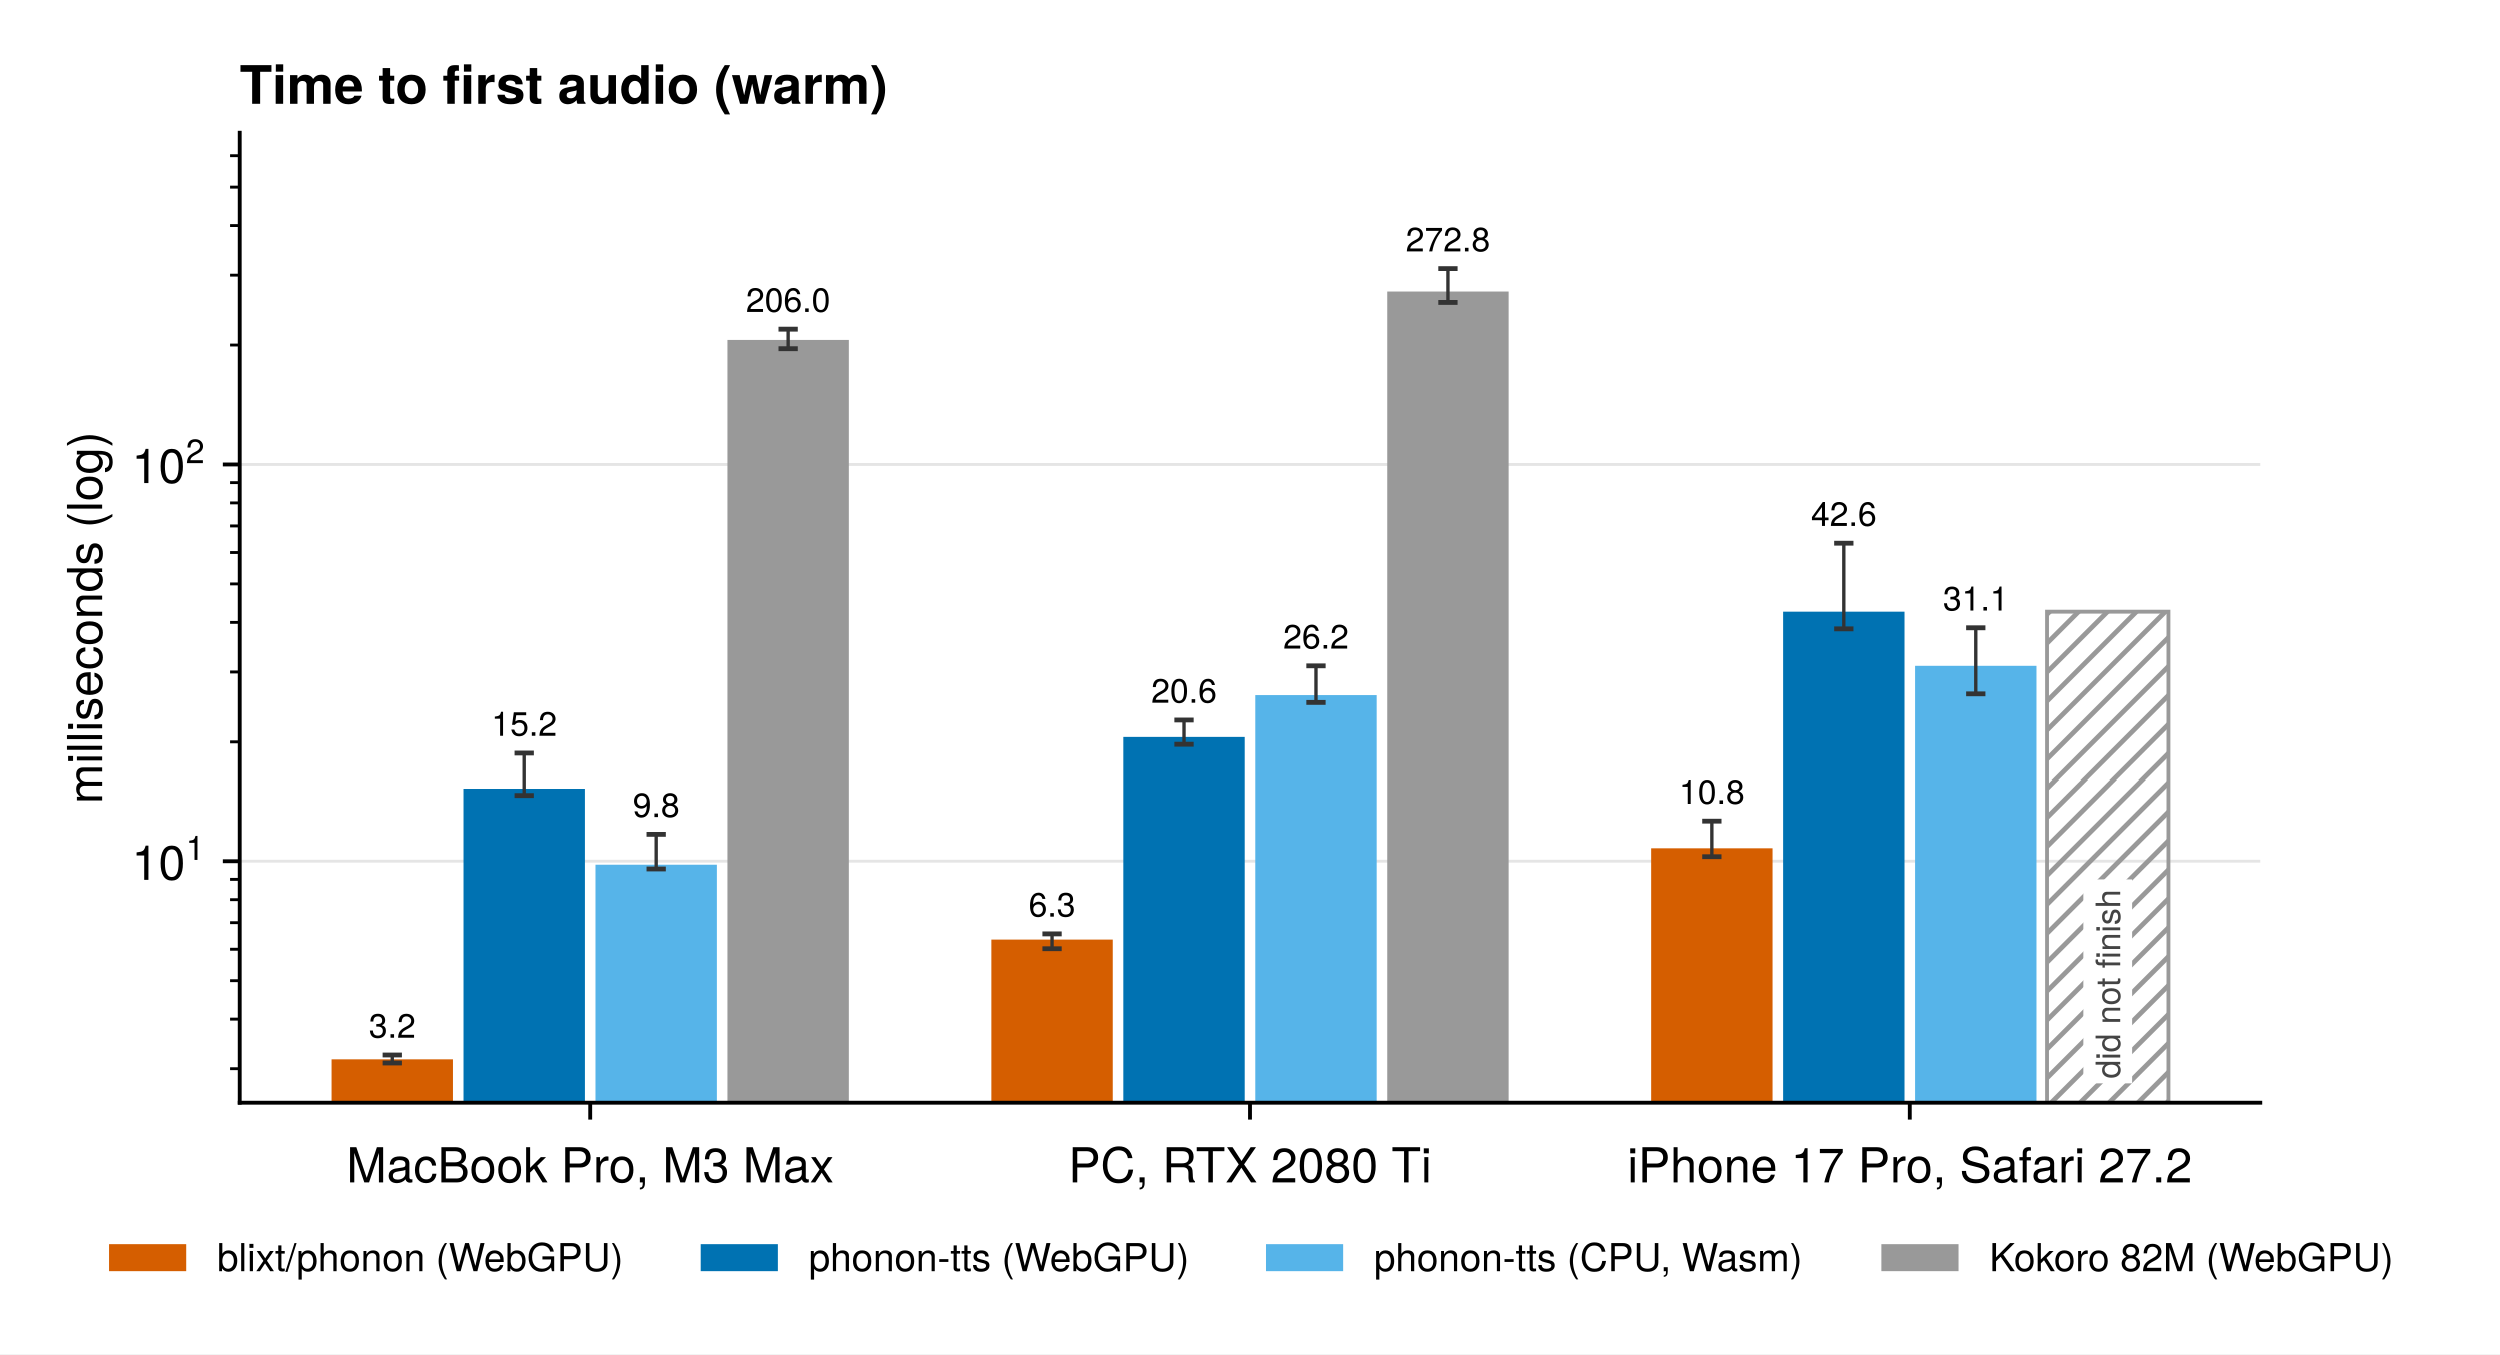
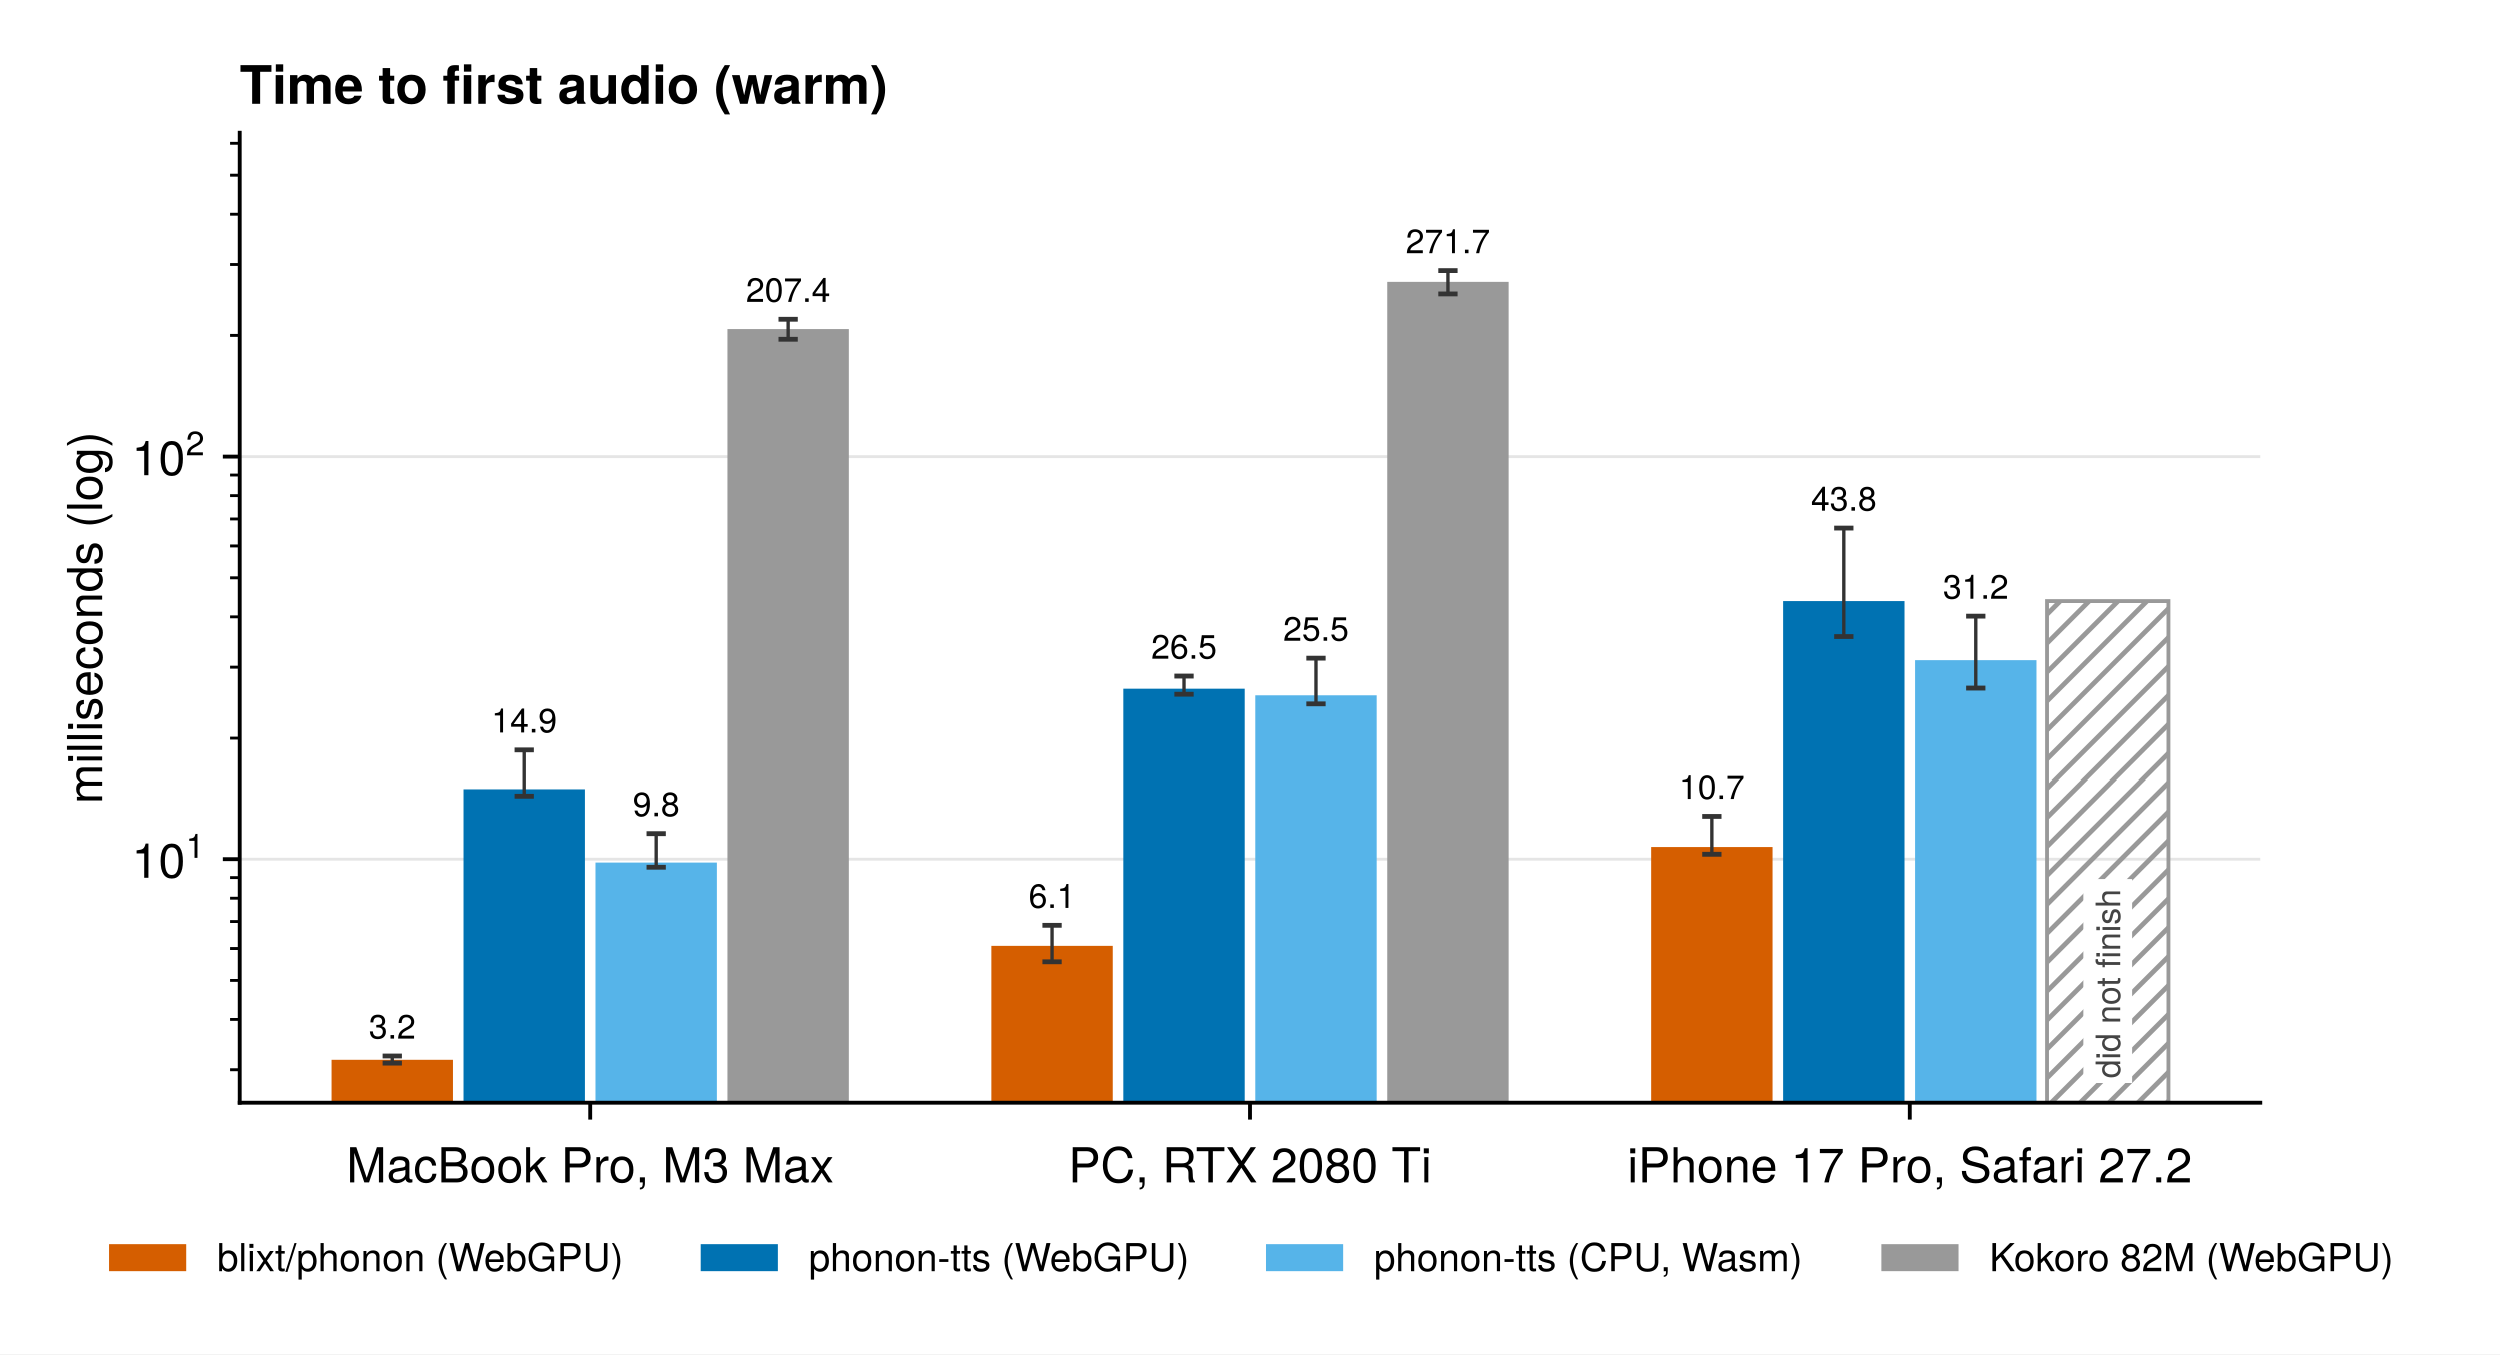
<svg xmlns="http://www.w3.org/2000/svg" xmlns:xlink="http://www.w3.org/1999/xlink" width="518.4pt" height="280.8pt" viewBox="0 0 518.4 280.8" version="1.1">
  <defs>
    <style type="text/css">*{stroke-linejoin: round; stroke-linecap: butt}</style>
  </defs>
  <g id="figure_1">
    <g id="patch_1">
      <path d="M 0 280.8  L 518.4 280.8  L 518.4 0  L 0 0  z " style="fill: #ffffff" />
    </g>
    <g id="axes_1">
      <g id="patch_2">
        <path d="M 49.708 228.658  L 468.692 228.658  L 468.692 27.525  L 49.708 27.525  z " style="fill: #ffffff" />
      </g>
      <g id="matplotlib.axis_1">
        <g id="xtick_1">
          <g id="line2d_1">
            <defs>
-               <path id="m9d34eb4552" d="M 0 0  L 0 3.5  " style="stroke: #000000; stroke-width: 0.8" />
+               <path id="ma78196ee3d" d="M 0 0  L 0 3.5  " style="stroke: #000000; stroke-width: 0.8" />
            </defs>
            <g>
-               <use xlink:href="#m9d34eb4552" x="122.385" y="228.658" style="stroke: #000000; stroke-width: 0.8" />
+               <use xlink:href="#ma78196ee3d" x="122.385" y="228.658" style="stroke: #000000; stroke-width: 0.8" />
            </g>
          </g>
          <g id="text_1">
            <text style="font-size: 10px; font-family: 'Helvetica Neue'; text-anchor: middle" x="122.385" y="245.178" transform="rotate(-0 122.3845 245.1784)">MacBook Pro, M3 Max</text>
          </g>
        </g>
        <g id="xtick_2">
          <g id="line2d_2">
            <g>
-               <use xlink:href="#m9d34eb4552" x="259.2" y="228.658" style="stroke: #000000; stroke-width: 0.8" />
+               <use xlink:href="#ma78196ee3d" x="259.2" y="228.658" style="stroke: #000000; stroke-width: 0.8" />
            </g>
          </g>
          <g id="text_2">
            <text style="font-size: 10px; font-family: 'Helvetica Neue'; text-anchor: middle" x="259.2" y="245.178" transform="rotate(-0 259.2 245.1784)">PC, RTX 2080 Ti</text>
          </g>
        </g>
        <g id="xtick_3">
          <g id="line2d_3">
            <g>
-               <use xlink:href="#m9d34eb4552" x="396.015" y="228.658" style="stroke: #000000; stroke-width: 0.8" />
+               <use xlink:href="#ma78196ee3d" x="396.015" y="228.658" style="stroke: #000000; stroke-width: 0.8" />
            </g>
          </g>
          <g id="text_3">
            <text style="font-size: 10px; font-family: 'Helvetica Neue'; text-anchor: middle" x="396.015" y="245.178" transform="rotate(-0 396.0155 245.1784)">iPhone 17 Pro, Safari 27.2</text>
          </g>
        </g>
      </g>
      <g id="matplotlib.axis_2">
        <g id="ytick_1">
          <g id="line2d_4">
-             <path d="M 49.708 178.588  L 468.692 178.588  " clip-path="url(#p5a422b95c9)" style="fill: none; stroke: #e5e5e5; stroke-width: 0.6; stroke-linecap: square" />
+             <path d="M 49.708 178.168  L 468.692 178.168  " clip-path="url(#pb16a5e350b)" style="fill: none; stroke: #e5e5e5; stroke-width: 0.6; stroke-linecap: square" />
          </g>
          <g id="line2d_5">
            <defs>
-               <path id="m278e5d1118" d="M 0 0  L -3.5 0  " style="stroke: #000000; stroke-width: 0.8" />
+               <path id="m44adb71dc2" d="M 0 0  L -3.5 0  " style="stroke: #000000; stroke-width: 0.8" />
            </defs>
            <g>
-               <use xlink:href="#m278e5d1118" x="49.708" y="178.588" style="stroke: #000000; stroke-width: 0.8" />
+               <use xlink:href="#m44adb71dc2" x="49.708" y="178.168" style="stroke: #000000; stroke-width: 0.8" />
            </g>
          </g>
          <g id="text_4">
-             <g transform="translate(27.30813 183.3476)">
+             <g transform="translate(27.30813 182.9278)">
              <text>
                <tspan x="0" y="-0.904" style="font-size: 10px; font-family: 'Helvetica Neue'">1</tspan>
                <tspan x="5.56" y="-0.904" style="font-size: 10px; font-family: 'Helvetica Neue'">0</tspan>
                <tspan x="11.216" y="-5.034" style="font-size: 7px; font-family: 'Helvetica Neue'">1</tspan>
              </text>
            </g>
          </g>
        </g>
        <g id="ytick_2">
          <g id="line2d_6">
-             <path d="M 49.708 96.311  L 468.692 96.311  " clip-path="url(#p5a422b95c9)" style="fill: none; stroke: #e5e5e5; stroke-width: 0.6; stroke-linecap: square" />
+             <path d="M 49.708 94.683  L 468.692 94.683  " clip-path="url(#pb16a5e350b)" style="fill: none; stroke: #e5e5e5; stroke-width: 0.6; stroke-linecap: square" />
          </g>
          <g id="line2d_7">
            <g>
-               <use xlink:href="#m278e5d1118" x="49.708" y="96.311" style="stroke: #000000; stroke-width: 0.8" />
+               <use xlink:href="#m44adb71dc2" x="49.708" y="94.683" style="stroke: #000000; stroke-width: 0.8" />
            </g>
          </g>
          <g id="text_5">
-             <g transform="translate(27.30813 101.071)">
+             <g transform="translate(27.30813 99.44268)">
              <text>
                <tspan x="0" y="-0.904" style="font-size: 10px; font-family: 'Helvetica Neue'">1</tspan>
                <tspan x="5.56" y="-0.904" style="font-size: 10px; font-family: 'Helvetica Neue'">0</tspan>
                <tspan x="11.216" y="-5.034" style="font-size: 7px; font-family: 'Helvetica Neue'">2</tspan>
              </text>
            </g>
          </g>
        </g>
        <g id="ytick_3">
          <g id="line2d_8">
            <defs>
-               <path id="mdafac7fe6c" d="M 0 0  L -2 0  " style="stroke: #000000; stroke-width: 0.6" />
+               <path id="m609720f6a9" d="M 0 0  L -2 0  " style="stroke: #000000; stroke-width: 0.6" />
            </defs>
            <g>
-               <use xlink:href="#mdafac7fe6c" x="49.708" y="221.608" style="stroke: #000000; stroke-width: 0.6" />
+               <use xlink:href="#m609720f6a9" x="49.708" y="221.82" style="stroke: #000000; stroke-width: 0.6" />
            </g>
          </g>
        </g>
        <g id="ytick_4">
          <g id="line2d_9">
            <g>
-               <use xlink:href="#mdafac7fe6c" x="49.708" y="211.329" style="stroke: #000000; stroke-width: 0.6" />
+               <use xlink:href="#m609720f6a9" x="49.708" y="211.39" style="stroke: #000000; stroke-width: 0.6" />
            </g>
          </g>
        </g>
        <g id="ytick_5">
          <g id="line2d_10">
            <g>
-               <use xlink:href="#mdafac7fe6c" x="49.708" y="203.355" style="stroke: #000000; stroke-width: 0.6" />
+               <use xlink:href="#m609720f6a9" x="49.708" y="203.299" style="stroke: #000000; stroke-width: 0.6" />
            </g>
          </g>
        </g>
        <g id="ytick_6">
          <g id="line2d_11">
            <g>
-               <use xlink:href="#mdafac7fe6c" x="49.708" y="196.841" style="stroke: #000000; stroke-width: 0.6" />
+               <use xlink:href="#m609720f6a9" x="49.708" y="196.689" style="stroke: #000000; stroke-width: 0.6" />
            </g>
          </g>
        </g>
        <g id="ytick_7">
          <g id="line2d_12">
            <g>
-               <use xlink:href="#mdafac7fe6c" x="49.708" y="191.332" style="stroke: #000000; stroke-width: 0.6" />
+               <use xlink:href="#m609720f6a9" x="49.708" y="191.1" style="stroke: #000000; stroke-width: 0.6" />
            </g>
          </g>
        </g>
        <g id="ytick_8">
          <g id="line2d_13">
            <g>
-               <use xlink:href="#mdafac7fe6c" x="49.708" y="186.561" style="stroke: #000000; stroke-width: 0.6" />
+               <use xlink:href="#m609720f6a9" x="49.708" y="186.258" style="stroke: #000000; stroke-width: 0.6" />
            </g>
          </g>
        </g>
        <g id="ytick_9">
          <g id="line2d_14">
            <g>
-               <use xlink:href="#mdafac7fe6c" x="49.708" y="182.352" style="stroke: #000000; stroke-width: 0.6" />
+               <use xlink:href="#m609720f6a9" x="49.708" y="181.988" style="stroke: #000000; stroke-width: 0.6" />
            </g>
          </g>
        </g>
        <g id="ytick_10">
          <g id="line2d_15">
            <g>
-               <use xlink:href="#mdafac7fe6c" x="49.708" y="153.82" style="stroke: #000000; stroke-width: 0.6" />
+               <use xlink:href="#m609720f6a9" x="49.708" y="153.036" style="stroke: #000000; stroke-width: 0.6" />
            </g>
          </g>
        </g>
        <g id="ytick_11">
          <g id="line2d_16">
            <g>
-               <use xlink:href="#mdafac7fe6c" x="49.708" y="139.332" style="stroke: #000000; stroke-width: 0.6" />
+               <use xlink:href="#m609720f6a9" x="49.708" y="138.335" style="stroke: #000000; stroke-width: 0.6" />
            </g>
          </g>
        </g>
        <g id="ytick_12">
          <g id="line2d_17">
            <g>
-               <use xlink:href="#mdafac7fe6c" x="49.708" y="129.052" style="stroke: #000000; stroke-width: 0.6" />
+               <use xlink:href="#m609720f6a9" x="49.708" y="127.905" style="stroke: #000000; stroke-width: 0.6" />
            </g>
          </g>
        </g>
        <g id="ytick_13">
          <g id="line2d_18">
            <g>
-               <use xlink:href="#mdafac7fe6c" x="49.708" y="121.079" style="stroke: #000000; stroke-width: 0.6" />
+               <use xlink:href="#m609720f6a9" x="49.708" y="119.814" style="stroke: #000000; stroke-width: 0.6" />
            </g>
          </g>
        </g>
        <g id="ytick_14">
          <g id="line2d_19">
            <g>
-               <use xlink:href="#mdafac7fe6c" x="49.708" y="114.564" style="stroke: #000000; stroke-width: 0.6" />
+               <use xlink:href="#m609720f6a9" x="49.708" y="113.204" style="stroke: #000000; stroke-width: 0.6" />
            </g>
          </g>
        </g>
        <g id="ytick_15">
          <g id="line2d_20">
            <g>
-               <use xlink:href="#mdafac7fe6c" x="49.708" y="109.056" style="stroke: #000000; stroke-width: 0.6" />
+               <use xlink:href="#m609720f6a9" x="49.708" y="107.615" style="stroke: #000000; stroke-width: 0.6" />
            </g>
          </g>
        </g>
        <g id="ytick_16">
          <g id="line2d_21">
            <g>
-               <use xlink:href="#mdafac7fe6c" x="49.708" y="104.284" style="stroke: #000000; stroke-width: 0.6" />
+               <use xlink:href="#m609720f6a9" x="49.708" y="102.773" style="stroke: #000000; stroke-width: 0.6" />
            </g>
          </g>
        </g>
        <g id="ytick_17">
          <g id="line2d_22">
            <g>
-               <use xlink:href="#mdafac7fe6c" x="49.708" y="100.076" style="stroke: #000000; stroke-width: 0.6" />
+               <use xlink:href="#m609720f6a9" x="49.708" y="98.503" style="stroke: #000000; stroke-width: 0.6" />
            </g>
          </g>
        </g>
        <g id="ytick_18">
          <g id="line2d_23">
            <g>
-               <use xlink:href="#mdafac7fe6c" x="49.708" y="71.543" style="stroke: #000000; stroke-width: 0.6" />
+               <use xlink:href="#m609720f6a9" x="49.708" y="69.551" style="stroke: #000000; stroke-width: 0.6" />
            </g>
          </g>
        </g>
        <g id="ytick_19">
          <g id="line2d_24">
            <g>
-               <use xlink:href="#mdafac7fe6c" x="49.708" y="57.055" style="stroke: #000000; stroke-width: 0.6" />
+               <use xlink:href="#m609720f6a9" x="49.708" y="54.85" style="stroke: #000000; stroke-width: 0.6" />
            </g>
          </g>
        </g>
        <g id="ytick_20">
          <g id="line2d_25">
            <g>
-               <use xlink:href="#mdafac7fe6c" x="49.708" y="46.776" style="stroke: #000000; stroke-width: 0.6" />
+               <use xlink:href="#m609720f6a9" x="49.708" y="44.42" style="stroke: #000000; stroke-width: 0.6" />
            </g>
          </g>
        </g>
        <g id="ytick_21">
          <g id="line2d_26">
            <g>
-               <use xlink:href="#mdafac7fe6c" x="49.708" y="38.802" style="stroke: #000000; stroke-width: 0.6" />
+               <use xlink:href="#m609720f6a9" x="49.708" y="36.329" style="stroke: #000000; stroke-width: 0.6" />
            </g>
          </g>
        </g>
        <g id="ytick_22">
          <g id="line2d_27">
            <g>
-               <use xlink:href="#mdafac7fe6c" x="49.708" y="32.287" style="stroke: #000000; stroke-width: 0.6" />
+               <use xlink:href="#m609720f6a9" x="49.708" y="29.719" style="stroke: #000000; stroke-width: 0.6" />
            </g>
          </g>
        </g>
        <g id="text_6">
          <text style="font-size: 10px; font-family: 'Helvetica Neue'; text-anchor: middle" x="21.178" y="128.092" transform="rotate(-90 21.17813 128.0917)">milliseconds (log)</text>
        </g>
      </g>
      <g id="patch_3">
-         <path d="M 68.753 82537.44  L 93.927 82537.44  L 93.927 219.667  L 68.753 219.667  z " clip-path="url(#p5a422b95c9)" style="fill: #d55e00" />
+         <path d="M 68.753 83746.733  L 93.927 83746.733  L 93.927 219.765  L 68.753 219.765  z " clip-path="url(#pb16a5e350b)" style="fill: #d55e00" />
      </g>
      <g id="patch_4">
-         <path d="M 205.568 82537.44  L 230.742 82537.44  L 230.742 194.829  L 205.568 194.829  z " clip-path="url(#p5a422b95c9)" style="fill: #d55e00" />
+         <path d="M 205.568 83746.733  L 230.742 83746.733  L 230.742 196.134  L 205.568 196.134  z " clip-path="url(#pb16a5e350b)" style="fill: #d55e00" />
      </g>
      <g id="patch_5">
-         <path d="M 342.384 82537.44  L 367.558 82537.44  L 367.558 175.904  L 342.384 175.904  z " clip-path="url(#p5a422b95c9)" style="fill: #d55e00" />
+         <path d="M 342.384 83746.733  L 367.558 83746.733  L 367.558 175.647  L 342.384 175.647  z " clip-path="url(#pb16a5e350b)" style="fill: #d55e00" />
      </g>
      <g id="patch_6">
-         <path d="M 96.116 82537.44  L 121.29 82537.44  L 121.29 163.609  L 96.116 163.609  z " clip-path="url(#p5a422b95c9)" style="fill: #0072b2" />
+         <path d="M 96.116 83746.733  L 121.29 83746.733  L 121.29 163.703  L 96.116 163.703  z " clip-path="url(#pb16a5e350b)" style="fill: #0072b2" />
      </g>
      <g id="patch_7">
-         <path d="M 232.931 82537.44  L 258.105 82537.44  L 258.105 152.79  L 232.931 152.79  z " clip-path="url(#p5a422b95c9)" style="fill: #0072b2" />
+         <path d="M 232.931 83746.733  L 258.105 83746.733  L 258.105 142.802  L 232.931 142.802  z " clip-path="url(#pb16a5e350b)" style="fill: #0072b2" />
      </g>
      <g id="patch_8">
-         <path d="M 369.747 82537.44  L 394.921 82537.44  L 394.921 126.835  L 369.747 126.835  z " clip-path="url(#p5a422b95c9)" style="fill: #0072b2" />
+         <path d="M 369.747 83746.733  L 394.921 83746.733  L 394.921 124.639  L 369.747 124.639  z " clip-path="url(#pb16a5e350b)" style="fill: #0072b2" />
      </g>
      <g id="patch_9">
-         <path d="M 123.479 82537.44  L 148.653 82537.44  L 148.653 179.309  L 123.479 179.309  z " clip-path="url(#p5a422b95c9)" style="fill: #56b4e9" />
+         <path d="M 123.479 83746.733  L 148.653 83746.733  L 148.653 178.873  L 123.479 178.873  z " clip-path="url(#pb16a5e350b)" style="fill: #56b4e9" />
      </g>
      <g id="patch_10">
-         <path d="M 260.295 82537.44  L 285.469 82537.44  L 285.469 144.13  L 260.295 144.13  z " clip-path="url(#p5a422b95c9)" style="fill: #56b4e9" />
+         <path d="M 260.295 83746.733  L 285.469 83746.733  L 285.469 144.167  L 260.295 144.167  z " clip-path="url(#pb16a5e350b)" style="fill: #56b4e9" />
      </g>
      <g id="patch_11">
-         <path d="M 397.11 82537.44  L 422.284 82537.44  L 422.284 138.056  L 397.11 138.056  z " clip-path="url(#p5a422b95c9)" style="fill: #56b4e9" />
+         <path d="M 397.11 83746.733  L 422.284 83746.733  L 422.284 136.89  L 397.11 136.89  z " clip-path="url(#pb16a5e350b)" style="fill: #56b4e9" />
      </g>
      <g id="patch_12">
-         <path d="M 150.842 82537.44  L 176.016 82537.44  L 176.016 70.486  L 150.842 70.486  z " clip-path="url(#p5a422b95c9)" style="fill: #999999" />
+         <path d="M 150.842 83746.733  L 176.016 83746.733  L 176.016 68.24  L 150.842 68.24  z " clip-path="url(#pb16a5e350b)" style="fill: #999999" />
      </g>
      <g id="patch_13">
-         <path d="M 287.658 82537.44  L 312.832 82537.44  L 312.832 60.452  L 287.658 60.452  z " clip-path="url(#p5a422b95c9)" style="fill: #999999" />
+         <path d="M 287.658 83746.733  L 312.832 83746.733  L 312.832 58.442  L 287.658 58.442  z " clip-path="url(#pb16a5e350b)" style="fill: #999999" />
      </g>
      <g id="patch_14">
-         <path d="M 424.473 228.658  L 449.647 228.658  L 449.647 126.835  L 424.473 126.835  z " clip-path="url(#p5a422b95c9)" style="fill: url(#h11492db1ac); stroke: #999999; stroke-width: 0.8; stroke-linejoin: miter" />
+         <path d="M 424.473 228.658  L 449.647 228.658  L 449.647 124.639  L 424.473 124.639  z " clip-path="url(#pb16a5e350b)" style="fill: url(#ha009c7be3c); stroke: #999999; stroke-width: 0.8; stroke-linejoin: miter" />
      </g>
      <g id="LineCollection_1">
-         <path d="M 81.34 220.422  L 81.34 218.762  " clip-path="url(#p5a422b95c9)" style="fill: none; stroke: #333333; stroke-width: 0.7" />
-         <path d="M 218.155 196.729  L 218.155 193.652  " clip-path="url(#p5a422b95c9)" style="fill: none; stroke: #333333; stroke-width: 0.7" />
-         <path d="M 354.971 177.653  L 354.971 170.287  " clip-path="url(#p5a422b95c9)" style="fill: none; stroke: #333333; stroke-width: 0.7" />
+         <path d="M 81.34 220.442  L 81.34 218.974  " clip-path="url(#pb16a5e350b)" style="fill: none; stroke: #333333; stroke-width: 0.7" />
+         <path d="M 218.155 199.442  L 218.155 191.879  " clip-path="url(#pb16a5e350b)" style="fill: none; stroke: #333333; stroke-width: 0.7" />
+         <path d="M 354.971 177.149  L 354.971 169.302  " clip-path="url(#pb16a5e350b)" style="fill: none; stroke: #333333; stroke-width: 0.7" />
      </g>
      <g id="line2d_28">
        <defs>
-           <path id="m98de96329a" d="M 2 0  L -2 -0  " style="stroke: #333333" />
+           <path id="mb4ce8dce68" d="M 2 0  L -2 -0  " style="stroke: #333333" />
        </defs>
-         <g clip-path="url(#p5a422b95c9)">
-           <use xlink:href="#m98de96329a" x="81.34" y="220.422" style="fill: #1f77b4; stroke: #333333" />
-           <use xlink:href="#m98de96329a" x="218.155" y="196.729" style="fill: #1f77b4; stroke: #333333" />
-           <use xlink:href="#m98de96329a" x="354.971" y="177.653" style="fill: #1f77b4; stroke: #333333" />
+         <g clip-path="url(#pb16a5e350b)">
+           <use xlink:href="#mb4ce8dce68" x="81.34" y="220.442" style="fill: #1f77b4; stroke: #333333" />
+           <use xlink:href="#mb4ce8dce68" x="218.155" y="199.442" style="fill: #1f77b4; stroke: #333333" />
+           <use xlink:href="#mb4ce8dce68" x="354.971" y="177.149" style="fill: #1f77b4; stroke: #333333" />
        </g>
      </g>
      <g id="line2d_29">
-         <g clip-path="url(#p5a422b95c9)">
-           <use xlink:href="#m98de96329a" x="81.34" y="218.762" style="fill: #1f77b4; stroke: #333333" />
-           <use xlink:href="#m98de96329a" x="218.155" y="193.652" style="fill: #1f77b4; stroke: #333333" />
-           <use xlink:href="#m98de96329a" x="354.971" y="170.287" style="fill: #1f77b4; stroke: #333333" />
+         <g clip-path="url(#pb16a5e350b)">
+           <use xlink:href="#mb4ce8dce68" x="81.34" y="218.974" style="fill: #1f77b4; stroke: #333333" />
+           <use xlink:href="#mb4ce8dce68" x="218.155" y="191.879" style="fill: #1f77b4; stroke: #333333" />
+           <use xlink:href="#mb4ce8dce68" x="354.971" y="169.302" style="fill: #1f77b4; stroke: #333333" />
        </g>
      </g>
      <g id="LineCollection_2">
-         <path d="M 108.703 164.995  L 108.703 156.131  " clip-path="url(#p5a422b95c9)" style="fill: none; stroke: #333333; stroke-width: 0.7" />
-         <path d="M 245.518 154.312  L 245.518 149.285  " clip-path="url(#p5a422b95c9)" style="fill: none; stroke: #333333; stroke-width: 0.7" />
-         <path d="M 382.334 130.395  L 382.334 112.634  " clip-path="url(#p5a422b95c9)" style="fill: none; stroke: #333333; stroke-width: 0.7" />
+         <path d="M 108.703 165.124  L 108.703 155.48  " clip-path="url(#pb16a5e350b)" style="fill: none; stroke: #333333; stroke-width: 0.7" />
+         <path d="M 245.518 143.948  L 245.518 140.182  " clip-path="url(#pb16a5e350b)" style="fill: none; stroke: #333333; stroke-width: 0.7" />
+         <path d="M 382.334 131.988  L 382.334 109.502  " clip-path="url(#pb16a5e350b)" style="fill: none; stroke: #333333; stroke-width: 0.7" />
      </g>
      <g id="line2d_30">
-         <g clip-path="url(#p5a422b95c9)">
-           <use xlink:href="#m98de96329a" x="108.703" y="164.995" style="fill: #1f77b4; stroke: #333333" />
-           <use xlink:href="#m98de96329a" x="245.518" y="154.312" style="fill: #1f77b4; stroke: #333333" />
-           <use xlink:href="#m98de96329a" x="382.334" y="130.395" style="fill: #1f77b4; stroke: #333333" />
+         <g clip-path="url(#pb16a5e350b)">
+           <use xlink:href="#mb4ce8dce68" x="108.703" y="165.124" style="fill: #1f77b4; stroke: #333333" />
+           <use xlink:href="#mb4ce8dce68" x="245.518" y="143.948" style="fill: #1f77b4; stroke: #333333" />
+           <use xlink:href="#mb4ce8dce68" x="382.334" y="131.988" style="fill: #1f77b4; stroke: #333333" />
        </g>
      </g>
      <g id="line2d_31">
-         <g clip-path="url(#p5a422b95c9)">
-           <use xlink:href="#m98de96329a" x="108.703" y="156.131" style="fill: #1f77b4; stroke: #333333" />
-           <use xlink:href="#m98de96329a" x="245.518" y="149.285" style="fill: #1f77b4; stroke: #333333" />
-           <use xlink:href="#m98de96329a" x="382.334" y="112.634" style="fill: #1f77b4; stroke: #333333" />
+         <g clip-path="url(#pb16a5e350b)">
+           <use xlink:href="#mb4ce8dce68" x="108.703" y="155.48" style="fill: #1f77b4; stroke: #333333" />
+           <use xlink:href="#mb4ce8dce68" x="245.518" y="140.182" style="fill: #1f77b4; stroke: #333333" />
+           <use xlink:href="#mb4ce8dce68" x="382.334" y="109.502" style="fill: #1f77b4; stroke: #333333" />
        </g>
      </g>
      <g id="LineCollection_3">
-         <path d="M 136.066 180.195  L 136.066 173.02  " clip-path="url(#p5a422b95c9)" style="fill: none; stroke: #333333; stroke-width: 0.7" />
-         <path d="M 272.882 145.643  L 272.882 138.058  " clip-path="url(#p5a422b95c9)" style="fill: none; stroke: #333333; stroke-width: 0.7" />
-         <path d="M 409.697 143.866  L 409.697 130.173  " clip-path="url(#p5a422b95c9)" style="fill: none; stroke: #333333; stroke-width: 0.7" />
+         <path d="M 136.066 179.837  L 136.066 172.876  " clip-path="url(#pb16a5e350b)" style="fill: none; stroke: #333333; stroke-width: 0.7" />
+         <path d="M 272.882 145.944  L 272.882 136.467  " clip-path="url(#pb16a5e350b)" style="fill: none; stroke: #333333; stroke-width: 0.7" />
+         <path d="M 409.697 142.669  L 409.697 127.76  " clip-path="url(#pb16a5e350b)" style="fill: none; stroke: #333333; stroke-width: 0.7" />
      </g>
      <g id="line2d_32">
-         <g clip-path="url(#p5a422b95c9)">
-           <use xlink:href="#m98de96329a" x="136.066" y="180.195" style="fill: #1f77b4; stroke: #333333" />
-           <use xlink:href="#m98de96329a" x="272.882" y="145.643" style="fill: #1f77b4; stroke: #333333" />
-           <use xlink:href="#m98de96329a" x="409.697" y="143.866" style="fill: #1f77b4; stroke: #333333" />
+         <g clip-path="url(#pb16a5e350b)">
+           <use xlink:href="#mb4ce8dce68" x="136.066" y="179.837" style="fill: #1f77b4; stroke: #333333" />
+           <use xlink:href="#mb4ce8dce68" x="272.882" y="145.944" style="fill: #1f77b4; stroke: #333333" />
+           <use xlink:href="#mb4ce8dce68" x="409.697" y="142.669" style="fill: #1f77b4; stroke: #333333" />
        </g>
      </g>
      <g id="line2d_33">
-         <g clip-path="url(#p5a422b95c9)">
-           <use xlink:href="#m98de96329a" x="136.066" y="173.02" style="fill: #1f77b4; stroke: #333333" />
-           <use xlink:href="#m98de96329a" x="272.882" y="138.058" style="fill: #1f77b4; stroke: #333333" />
-           <use xlink:href="#m98de96329a" x="409.697" y="130.173" style="fill: #1f77b4; stroke: #333333" />
+         <g clip-path="url(#pb16a5e350b)">
+           <use xlink:href="#mb4ce8dce68" x="136.066" y="172.876" style="fill: #1f77b4; stroke: #333333" />
+           <use xlink:href="#mb4ce8dce68" x="272.882" y="136.467" style="fill: #1f77b4; stroke: #333333" />
+           <use xlink:href="#mb4ce8dce68" x="409.697" y="127.76" style="fill: #1f77b4; stroke: #333333" />
        </g>
      </g>
      <g id="LineCollection_4">
-         <path d="M 163.429 72.308  L 163.429 68.257  " clip-path="url(#p5a422b95c9)" style="fill: none; stroke: #333333; stroke-width: 0.7" />
-         <path d="M 300.245 62.714  L 300.245 55.698  " clip-path="url(#p5a422b95c9)" style="fill: none; stroke: #333333; stroke-width: 0.7" />
+         <path d="M 163.429 70.35  L 163.429 66.201  " clip-path="url(#pb16a5e350b)" style="fill: none; stroke: #333333; stroke-width: 0.7" />
+         <path d="M 300.245 60.953  L 300.245 56.112  " clip-path="url(#pb16a5e350b)" style="fill: none; stroke: #333333; stroke-width: 0.7" />
      </g>
      <g id="line2d_34">
-         <g clip-path="url(#p5a422b95c9)">
-           <use xlink:href="#m98de96329a" x="163.429" y="72.308" style="fill: #1f77b4; stroke: #333333" />
-           <use xlink:href="#m98de96329a" x="300.245" y="62.714" style="fill: #1f77b4; stroke: #333333" />
+         <g clip-path="url(#pb16a5e350b)">
+           <use xlink:href="#mb4ce8dce68" x="163.429" y="70.35" style="fill: #1f77b4; stroke: #333333" />
+           <use xlink:href="#mb4ce8dce68" x="300.245" y="60.953" style="fill: #1f77b4; stroke: #333333" />
        </g>
      </g>
      <g id="line2d_35">
-         <g clip-path="url(#p5a422b95c9)">
-           <use xlink:href="#m98de96329a" x="163.429" y="68.257" style="fill: #1f77b4; stroke: #333333" />
-           <use xlink:href="#m98de96329a" x="300.245" y="55.698" style="fill: #1f77b4; stroke: #333333" />
+         <g clip-path="url(#pb16a5e350b)">
+           <use xlink:href="#mb4ce8dce68" x="163.429" y="66.201" style="fill: #1f77b4; stroke: #333333" />
+           <use xlink:href="#mb4ce8dce68" x="300.245" y="56.112" style="fill: #1f77b4; stroke: #333333" />
        </g>
      </g>
      <g id="patch_15">
        <path d="M 49.708 228.658  L 49.708 27.525  " style="fill: none; stroke: #000000; stroke-width: 0.8; stroke-linejoin: miter; stroke-linecap: square" />
      </g>
      <g id="patch_16">
        <path d="M 49.708 228.658  L 468.692 228.658  " style="fill: none; stroke: #000000; stroke-width: 0.8; stroke-linejoin: miter; stroke-linecap: square" />
      </g>
      <g id="text_7">
-         <text style="font-size: 7px; font-family: 'Helvetica Neue'; text-anchor: middle" x="81.34" y="215.189" transform="rotate(-0 81.33987 215.1888)">3.2</text>
+         <text style="font-size: 7px; font-family: 'Helvetica Neue'; text-anchor: middle" x="81.34" y="215.37" transform="rotate(-0 81.33987 215.3704)">3.2</text>
      </g>
      <g id="text_8">
-         <text style="font-size: 7px; font-family: 'Helvetica Neue'; text-anchor: middle" x="218.155" y="190.079" transform="rotate(-0 218.1554 190.079)">6.3</text>
+         <text style="font-size: 7px; font-family: 'Helvetica Neue'; text-anchor: middle" x="218.155" y="188.275" transform="rotate(-0 218.1554 188.2749)">6.1</text>
      </g>
      <g id="text_9">
-         <text style="font-size: 7px; font-family: 'Helvetica Neue'; text-anchor: middle" x="354.971" y="166.714" transform="rotate(-0 354.9708 166.7139)">10.8</text>
+         <text style="font-size: 7px; font-family: 'Helvetica Neue'; text-anchor: middle" x="354.971" y="165.699" transform="rotate(-0 354.9708 165.6987)">10.7</text>
      </g>
      <g id="text_10">
-         <text style="font-size: 7px; font-family: 'Helvetica Neue'; text-anchor: middle" x="108.703" y="152.558" transform="rotate(-0 108.703 152.5577)">15.2</text>
+         <text style="font-size: 7px; font-family: 'Helvetica Neue'; text-anchor: middle" x="108.703" y="151.877" transform="rotate(-0 108.703 151.8767)">14.9</text>
      </g>
      <g id="text_11">
-         <text style="font-size: 7px; font-family: 'Helvetica Neue'; text-anchor: middle" x="245.518" y="145.712" transform="rotate(-0 245.5185 145.7121)">20.6</text>
+         <text style="font-size: 7px; font-family: 'Helvetica Neue'; text-anchor: middle" x="245.518" y="136.579" transform="rotate(-0 245.5185 136.5786)">26.5</text>
      </g>
      <g id="text_12">
-         <text style="font-size: 7px; font-family: 'Helvetica Neue'; text-anchor: middle" x="382.334" y="109.061" transform="rotate(-0 382.3339 109.0608)">42.6</text>
+         <text style="font-size: 7px; font-family: 'Helvetica Neue'; text-anchor: middle" x="382.334" y="105.898" transform="rotate(-0 382.3339 105.898)">43.8</text>
      </g>
      <g id="text_13">
-         <text style="font-size: 7px; font-family: 'Helvetica Neue'; text-anchor: middle" x="136.066" y="169.446" transform="rotate(-0 136.0661 169.4464)">9.8</text>
+         <text style="font-size: 7px; font-family: 'Helvetica Neue'; text-anchor: middle" x="136.066" y="169.273" transform="rotate(-0 136.0661 169.2728)">9.8</text>
      </g>
      <g id="text_14">
-         <text style="font-size: 7px; font-family: 'Helvetica Neue'; text-anchor: middle" x="272.882" y="134.485" transform="rotate(-0 272.8815 134.4848)">26.2</text>
+         <text style="font-size: 7px; font-family: 'Helvetica Neue'; text-anchor: middle" x="272.882" y="132.863" transform="rotate(-0 272.8815 132.8635)">25.5</text>
      </g>
      <g id="text_15">
-         <text style="font-size: 7px; font-family: 'Helvetica Neue'; text-anchor: middle" x="409.697" y="126.6" transform="rotate(-0 409.697 126.5997)">31.1</text>
+         <text style="font-size: 7px; font-family: 'Helvetica Neue'; text-anchor: middle" x="409.697" y="124.156" transform="rotate(-0 409.697 124.1563)">31.2</text>
      </g>
      <g id="text_16">
-         <text style="font-size: 7px; font-family: 'Helvetica Neue'; text-anchor: middle" x="163.429" y="64.684" transform="rotate(-0 163.4292 64.68436)">206.0</text>
+         <text style="font-size: 7px; font-family: 'Helvetica Neue'; text-anchor: middle" x="163.429" y="62.598" transform="rotate(-0 163.4292 62.59767)">207.4</text>
      </g>
      <g id="text_17">
-         <text style="font-size: 7px; font-family: 'Helvetica Neue'; text-anchor: middle" x="300.245" y="52.125" transform="rotate(-0 300.2446 52.12529)">272.8</text>
+         <text style="font-size: 7px; font-family: 'Helvetica Neue'; text-anchor: middle" x="300.245" y="52.509" transform="rotate(-0 300.2446 52.50852)">271.7</text>
      </g>
      <g id="text_18">
        <g id="patch_17">
-           <path d="M 442.118 224.644  L 442.118 182.359  L 432.003 182.359  L 432.003 224.644  z " style="fill: #ffffff" />
-         </g>
-         <text style="font-size: 7px; font-family: 'Helvetica Neue'; fill: #444444" transform="translate(439.6466 223.6644) rotate(-90)">did not finish</text>
+           <path d="M 442.118 224.571  L 442.118 182.286  L 432.003 182.286  L 432.003 224.571  z " style="fill: #ffffff" />
+         </g>
+         <text style="font-size: 7px; font-family: 'Helvetica Neue'; fill: #444444" transform="translate(439.6466 223.591) rotate(-90)">did not finish</text>
      </g>
      <g id="text_19">
        <text style="font-weight: 700; font-size: 11px; font-family: 'Helvetica Neue'; text-anchor: start" x="49.708" y="21.525" transform="rotate(-0 49.70813 21.525)">Time to first audio (warm)</text>
      </g>
      <g id="legend_1">
        <g id="patch_18">
          <path d="M 22.612 263.588  L 38.612 263.588  L 38.612 257.988  L 22.612 257.988  z " style="fill: #d55e00" />
        </g>
        <g id="text_20">
          <text style="font-size: 8px; font-family: 'Helvetica Neue'; text-anchor: start" x="45.012" y="263.588" transform="rotate(-0 45.01188 263.5877)">blixt/phonon (WebGPU)</text>
        </g>
        <g id="patch_19">
          <path d="M 145.299 263.588  L 161.299 263.588  L 161.299 257.988  L 145.299 257.988  z " style="fill: #0072b2" />
        </g>
        <g id="text_21">
          <text style="font-size: 8px; font-family: 'Helvetica Neue'; text-anchor: start" x="167.699" y="263.588" transform="rotate(-0 167.6994 263.5877)">phonon-tts (WebGPU)</text>
        </g>
        <g id="patch_20">
          <path d="M 262.516 263.588  L 278.516 263.588  L 278.516 257.988  L 262.516 257.988  z " style="fill: #56b4e9" />
        </g>
        <g id="text_22">
          <text style="font-size: 8px; font-family: 'Helvetica Neue'; text-anchor: start" x="284.916" y="263.588" transform="rotate(-0 284.9156 263.5877)">phonon-tts (CPU, Wasm)</text>
        </g>
        <g id="patch_21">
          <path d="M 390.123 263.588  L 406.123 263.588  L 406.123 257.988  L 390.123 257.988  z " style="fill: #999999" />
        </g>
        <g id="text_23">
          <text style="font-size: 8px; font-family: 'Helvetica Neue'; text-anchor: start" x="412.523" y="263.588" transform="rotate(-0 412.5231 263.5877)">Kokoro 82M (WebGPU)</text>
        </g>
      </g>
    </g>
  </g>
  <defs>
-     <clipPath id="p5a422b95c9">
+     <clipPath id="pb16a5e350b">
      <rect x="49.708" y="27.525" width="418.984" height="201.133" />
    </clipPath>
  </defs>
  <defs>
-     <pattern id="h11492db1ac" patternUnits="userSpaceOnUse" x="0" y="0" width="72" height="72">
+     <pattern id="ha009c7be3c" patternUnits="userSpaceOnUse" x="0" y="0" width="72" height="72">
      <rect x="0" y="0" width="73" height="73" fill="none" />
      <path d="M -36 36  L 36 -36  M -33 39  L 39 -33  M -30 42  L 42 -30  M -27 45  L 45 -27  M -24 48  L 48 -24  M -21 51  L 51 -21  M -18 54  L 54 -18  M -15 57  L 57 -15  M -12 60  L 60 -12  M -9 63  L 63 -9  M -6 66  L 66 -6  M -3 69  L 69 -3  M 0 72  L 72 0  M 3 75  L 75 3  M 6 78  L 78 6  M 9 81  L 81 9  M 12 84  L 84 12  M 15 87  L 87 15  M 18 90  L 90 18  M 21 93  L 93 21  M 24 96  L 96 24  M 27 99  L 99 27  M 30 102  L 102 30  M 33 105  L 105 33  M 36 108  L 108 36  " style="fill: #999999; stroke: #999999; stroke-width: 1.0; stroke-linecap: butt; stroke-linejoin: miter" />
    </pattern>
  </defs>
</svg>
